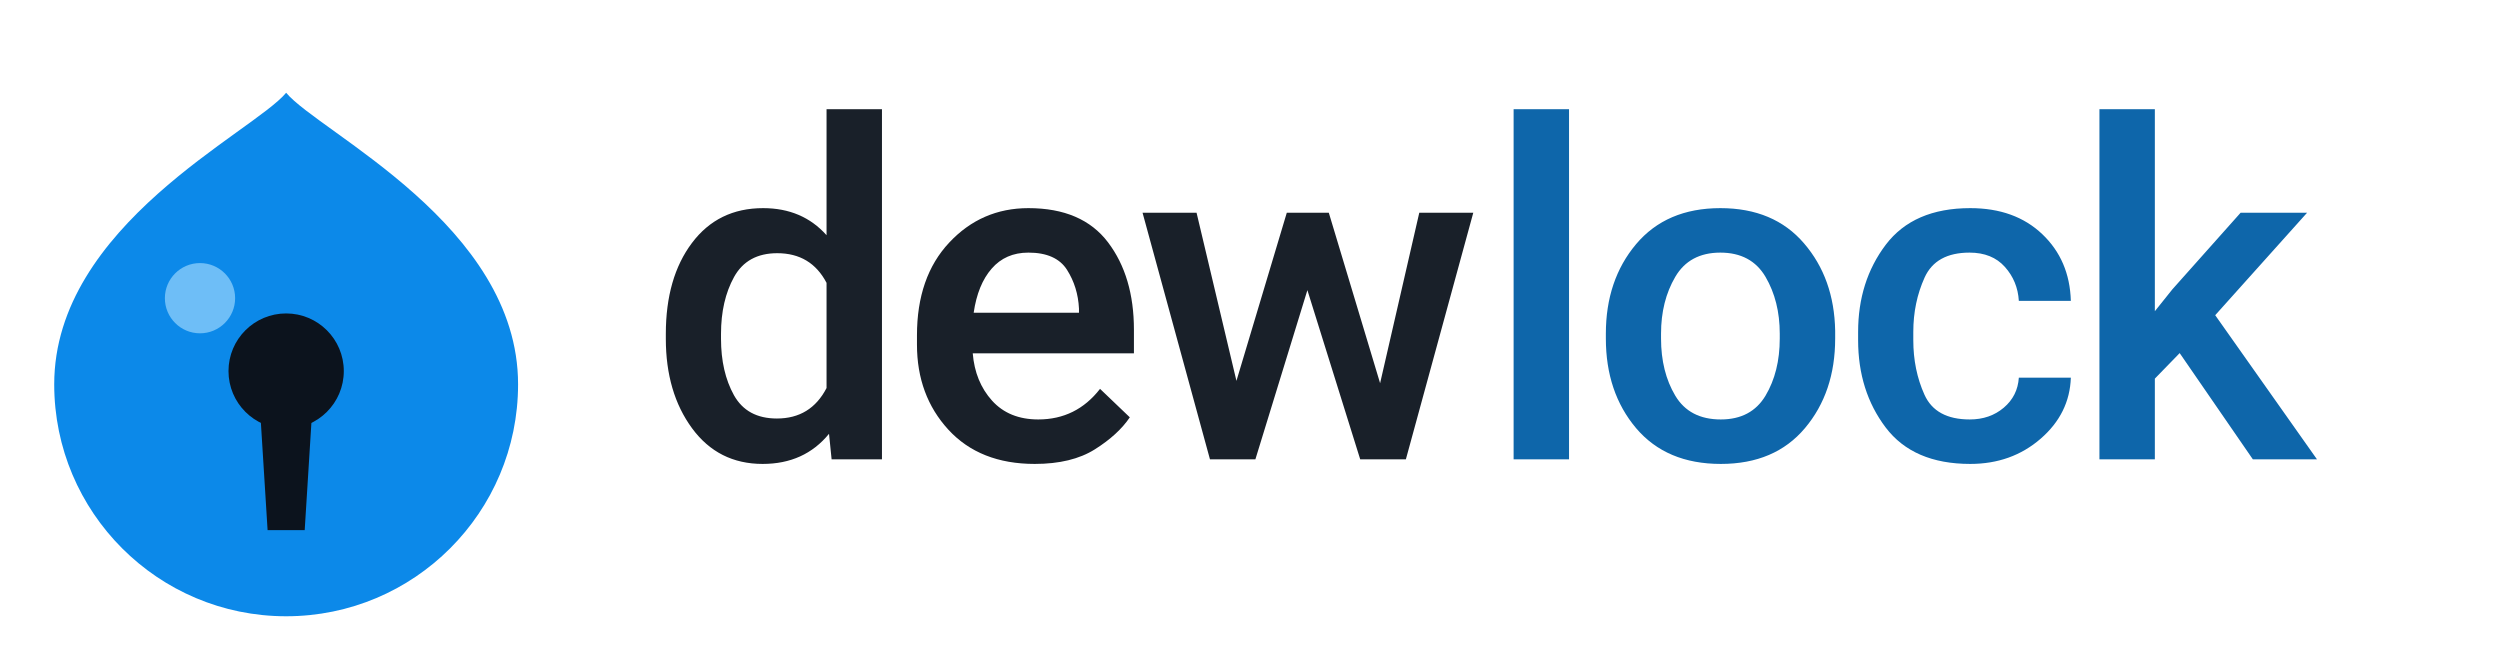
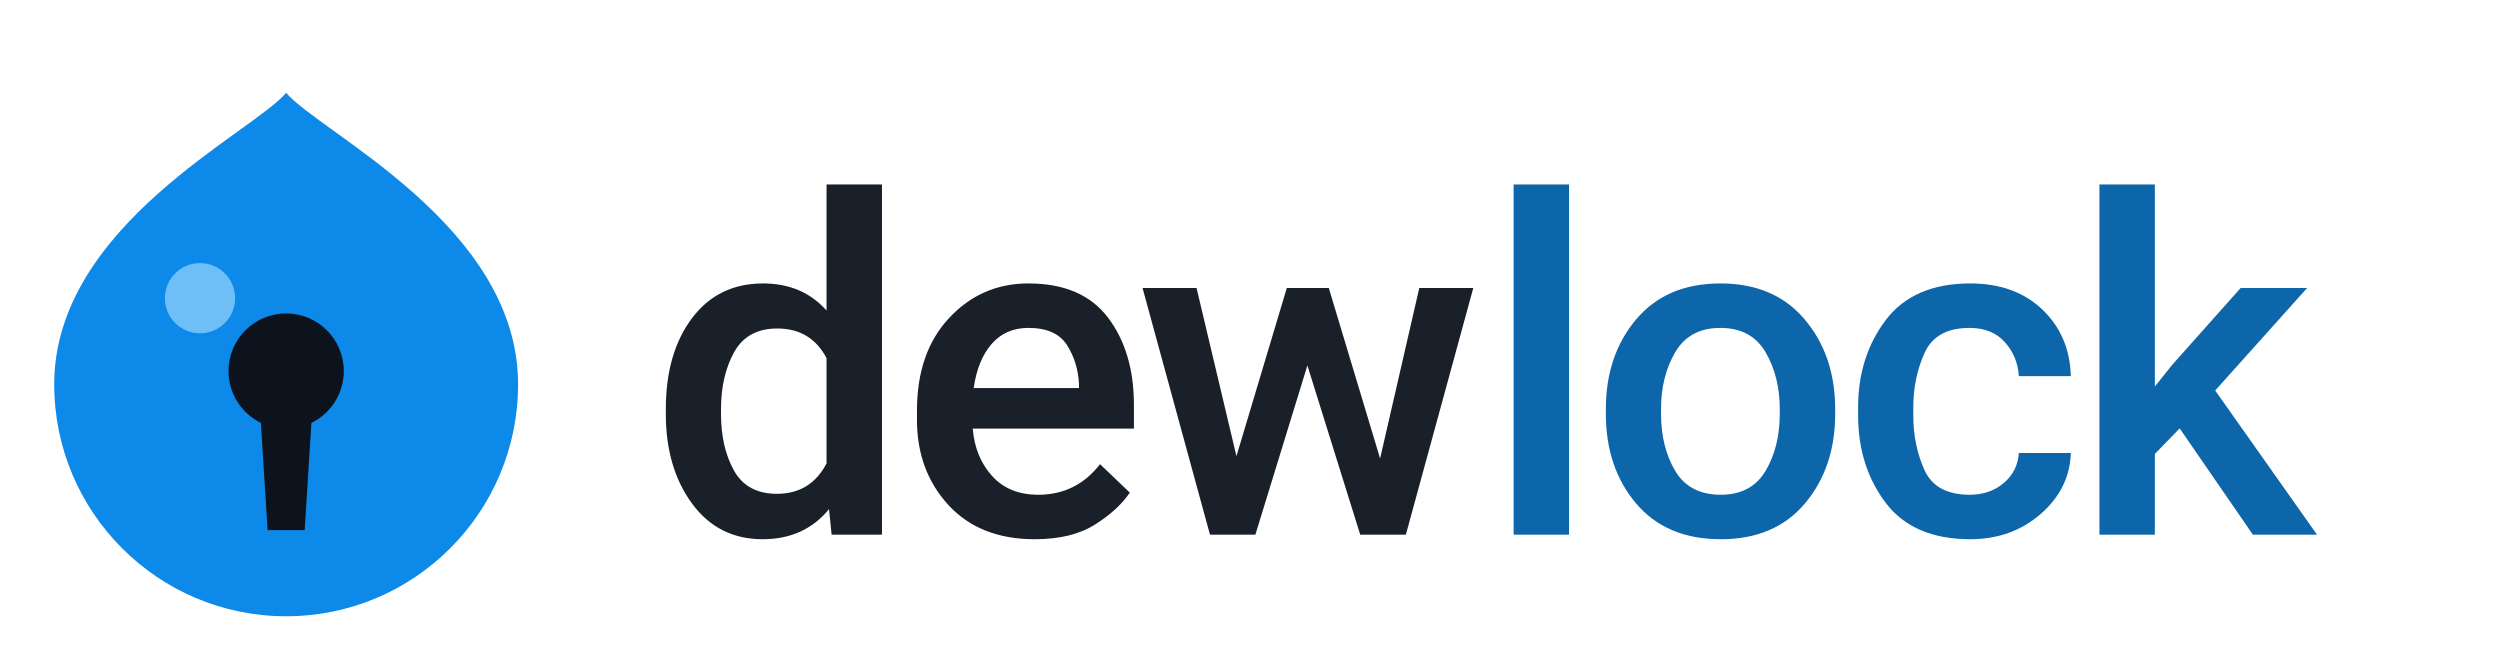
<svg xmlns="http://www.w3.org/2000/svg" viewBox="0 0 332 88" width="332" height="88" fill="none" role="img" aria-label="Dewlock">
  <g transform="translate(38 44) scale(0.88)">
    <path d="M0 -36 C5 -30,35 -16,35 8 A35 35 0 1 1 -35 8 C-35 -16,-5 -30,0 -36 Z" fill="#0c89e9" />
    <circle cx="0" cy="6" r="8.7" fill="#0c131d" />
    <path d="M-4.3 6 L4.3 6 L2.8 30 L-2.8 30 Z" fill="#0c131d" />
    <circle cx="-13" cy="-5" r="5.3" fill="#6ebef7" />
  </g>
-   <text x="86" y="61" font-family="'Plus Jakarta Sans', ui-sans-serif, system-ui, -apple-system, 'Segoe UI', Roboto, sans-serif" font-size="62" font-weight="500" letter-spacing="-1.8" fill="#192029">dew<tspan fill="#0e66aa">lock</tspan>
+   <text x="86" y="71" font-family="'Plus Jakarta Sans', ui-sans-serif, system-ui, -apple-system, 'Segoe UI', Roboto, sans-serif" font-size="62" font-weight="500" letter-spacing="-1.8" fill="#192029">dew<tspan fill="#0e66aa">lock</tspan>
  </text>
</svg>
